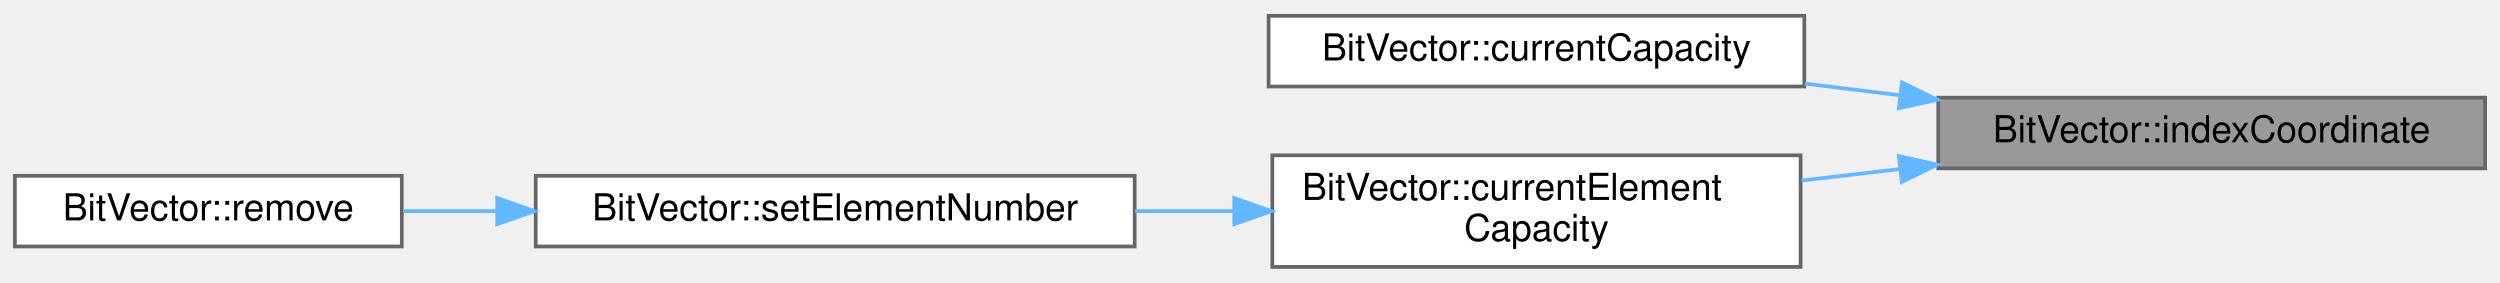
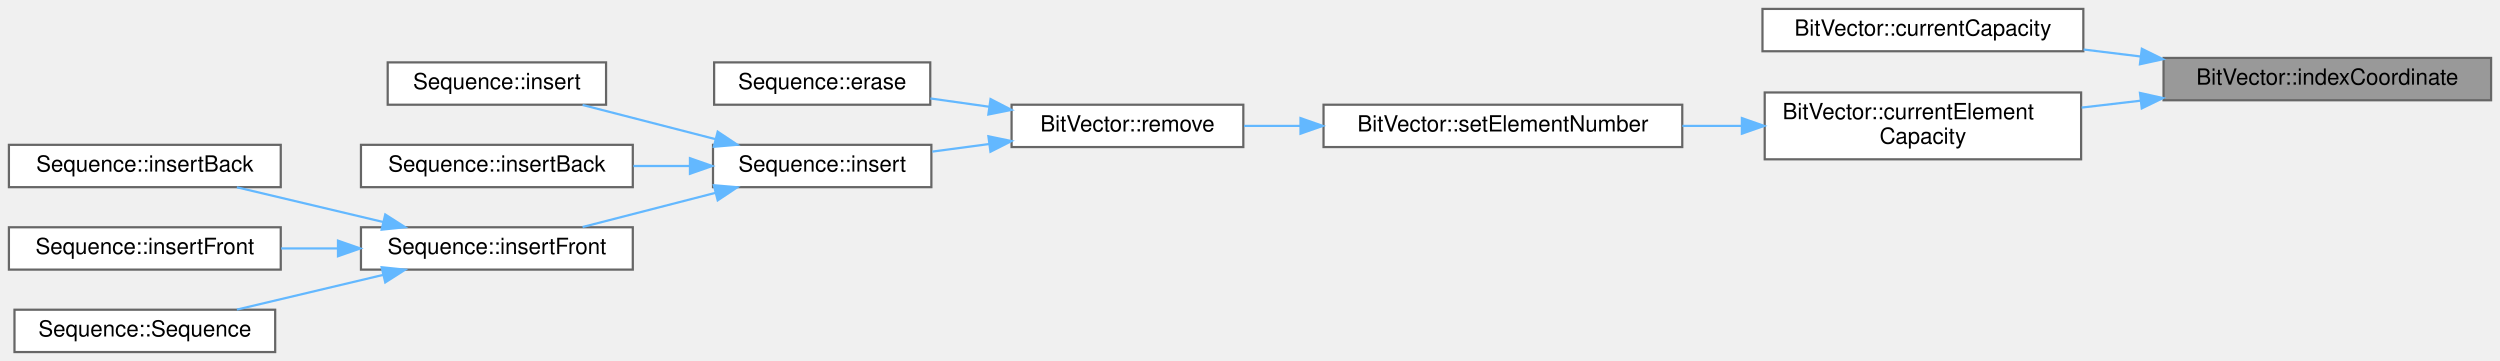
- <svg xmlns="http://www.w3.org/2000/svg" xmlns:xlink="http://www.w3.org/1999/xlink" width="672pt" height="76pt" viewBox="0.00 0.00 672.00 75.50">
-   <g id="graph0" class="graph" transform="scale(1 1) rotate(0) translate(4 71.5)">
+ <svg xmlns="http://www.w3.org/2000/svg" xmlns:xlink="http://www.w3.org/1999/xlink" width="1122pt" height="162pt" viewBox="0.00 0.00 1122.00 162.00">
+   <g id="graph0" class="graph" transform="scale(1 1) rotate(0) translate(4 158)">
    <g id="Node000001" class="node">
      <g id="a_Node000001">
        <a xlink:title="Find the element that correspond to coord .">
-           <polygon fill="#999999" stroke="#666666" points="664,-45.5 517,-45.5 517,-26.5 664,-26.5 664,-45.5" />
-           <text text-anchor="middle" x="590.5" y="-33.5" font-family="Helvetica,sans-Serif" font-size="10.00">BitVector::indexCoordinate</text>
+           <polygon fill="#999999" stroke="#666666" points="1114,-132 967,-132 967,-113 1114,-113 1114,-132" />
+           <text text-anchor="middle" x="1040.5" y="-120" font-family="Helvetica,sans-Serif" font-size="10.00">BitVector::indexCoordinate</text>
        </a>
      </g>
    </g>
    <g id="Node000002" class="node">
      <g id="a_Node000002">
        <a xlink:href="class_bit_vector.html#aed5c03f3a6a9a2e5f3c58fb14768b0b4" target="_top" xlink:title="Say how many items can be hold inside this object with the current BitVector::_data_size:">
-           <polygon fill="white" stroke="#666666" points="481,-67.5 337,-67.5 337,-48.5 481,-48.5 481,-67.5" />
-           <text text-anchor="middle" x="409" y="-55.5" font-family="Helvetica,sans-Serif" font-size="10.00">BitVector::currentCapacity</text>
+           <polygon fill="white" stroke="#666666" points="931,-154 787,-154 787,-135 931,-135 931,-154" />
+           <text text-anchor="middle" x="859" y="-142" font-family="Helvetica,sans-Serif" font-size="10.00">BitVector::currentCapacity</text>
        </a>
      </g>
    </g>
    <g id="edge1_Node000001_Node000002" class="edge">
      <g id="a_edge1_Node000001_Node000002">
        <a xlink:title=" ">
-           <path fill="none" stroke="#63b8ff" d="M506.75,-46.14C498.18,-47.19 489.53,-48.25 481.11,-49.28" />
-           <polygon fill="#63b8ff" stroke="#63b8ff" points="507.25,-49.61 516.75,-44.92 506.4,-42.66 507.25,-49.61" />
+           <path fill="none" stroke="#63b8ff" d="M956.75,-132.64C948.18,-133.69 939.53,-134.75 931.11,-135.78" />
+           <polygon fill="#63b8ff" stroke="#63b8ff" points="957.25,-136.11 966.75,-131.42 956.4,-129.16 957.25,-136.11" />
        </a>
      </g>
    </g>
    <g id="Node000003" class="node">
      <g id="a_Node000003">
        <a xlink:href="class_bit_vector.html#ad64e921d07b9528a532477f282af135c" target="_top" xlink:title="How many element can fit in this vector without having to resize the vector ?">
-           <polygon fill="white" stroke="#666666" points="480,-30 338,-30 338,0 480,0 480,-30" />
-           <text text-anchor="start" x="346" y="-18" font-family="Helvetica,sans-Serif" font-size="10.00">BitVector::currentElement</text>
-           <text text-anchor="middle" x="409" y="-7" font-family="Helvetica,sans-Serif" font-size="10.00">Capacity</text>
+           <polygon fill="white" stroke="#666666" points="930,-116.5 788,-116.5 788,-86.5 930,-86.5 930,-116.5" />
+           <text text-anchor="start" x="796" y="-104.5" font-family="Helvetica,sans-Serif" font-size="10.00">BitVector::currentElement</text>
+           <text text-anchor="middle" x="859" y="-93.5" font-family="Helvetica,sans-Serif" font-size="10.00">Capacity</text>
        </a>
      </g>
    </g>
    <g id="edge2_Node000001_Node000003" class="edge">
      <g id="a_edge2_Node000001_Node000003">
        <a xlink:title=" ">
-           <path fill="none" stroke="#63b8ff" d="M506.79,-26.32C497.91,-25.29 488.95,-24.24 480.24,-23.22" />
-           <polygon fill="#63b8ff" stroke="#63b8ff" points="506.41,-29.8 516.75,-27.49 507.22,-22.85 506.41,-29.8" />
+           <path fill="none" stroke="#63b8ff" d="M956.79,-112.82C947.91,-111.79 938.95,-110.74 930.24,-109.72" />
+           <polygon fill="#63b8ff" stroke="#63b8ff" points="956.41,-116.3 966.75,-113.99 957.22,-109.35 956.41,-116.3" />
        </a>
      </g>
    </g>
    <g id="Node000004" class="node">
      <g id="a_Node000004">
        <a xlink:href="class_bit_vector.html#ad60f42244db2c82260326605916431d3" target="_top" xlink:title="Modify the number of known element in this object.">
-           <polygon fill="white" stroke="#666666" points="301,-24.5 140,-24.5 140,-5.5 301,-5.5 301,-24.5" />
-           <text text-anchor="middle" x="220.5" y="-12.5" font-family="Helvetica,sans-Serif" font-size="10.00">BitVector::setElementNumber</text>
+           <polygon fill="white" stroke="#666666" points="751,-111 590,-111 590,-92 751,-92 751,-111" />
+           <text text-anchor="middle" x="670.5" y="-99" font-family="Helvetica,sans-Serif" font-size="10.00">BitVector::setElementNumber</text>
        </a>
      </g>
    </g>
    <g id="edge3_Node000003_Node000004" class="edge">
      <g id="a_edge3_Node000003_Node000004">
        <a xlink:title=" ">
-           <path fill="none" stroke="#63b8ff" d="M327.54,-15C318.76,-15 309.83,-15 301.06,-15" />
-           <polygon fill="#63b8ff" stroke="#63b8ff" points="327.76,-18.5 337.76,-15 327.76,-11.5 327.76,-18.5" />
+           <path fill="none" stroke="#63b8ff" d="M777.54,-101.5C768.76,-101.5 759.83,-101.5 751.06,-101.5" />
+           <polygon fill="#63b8ff" stroke="#63b8ff" points="777.76,-105 787.76,-101.5 777.76,-98 777.76,-105" />
        </a>
      </g>
    </g>
    <g id="Node000005" class="node">
      <g id="a_Node000005">
        <a xlink:href="class_bit_vector.html#a87f84edf5dd56606b26e8741ba6ced02" target="_top" xlink:title="Remove a number of element from the vector.">
-           <polygon fill="white" stroke="#666666" points="104,-24.5 0,-24.5 0,-5.5 104,-5.5 104,-24.5" />
-           <text text-anchor="middle" x="52" y="-12.5" font-family="Helvetica,sans-Serif" font-size="10.00">BitVector::remove</text>
+           <polygon fill="white" stroke="#666666" points="554,-111 450,-111 450,-92 554,-92 554,-111" />
+           <text text-anchor="middle" x="502" y="-99" font-family="Helvetica,sans-Serif" font-size="10.00">BitVector::remove</text>
        </a>
      </g>
    </g>
    <g id="edge4_Node000004_Node000005" class="edge">
      <g id="a_edge4_Node000004_Node000005">
        <a xlink:title=" ">
-           <path fill="none" stroke="#63b8ff" d="M129.52,-15C120.9,-15 112.38,-15 104.33,-15" />
-           <polygon fill="#63b8ff" stroke="#63b8ff" points="129.66,-18.5 139.66,-15 129.66,-11.5 129.66,-18.5" />
+           <path fill="none" stroke="#63b8ff" d="M579.52,-101.5C570.9,-101.5 562.38,-101.5 554.33,-101.5" />
+           <polygon fill="#63b8ff" stroke="#63b8ff" points="579.66,-105 589.66,-101.5 579.66,-98 579.66,-105" />
+         </a>
+       </g>
+     </g>
+     <g id="Node000006" class="node">
+       <g id="a_Node000006">
+         <a xlink:href="class_sequence.html#a20eb6bdd6f5cba62a251eff4387a525d" target="_top" xlink:title="Remove a portion of the sequence.">
+           <polygon fill="white" stroke="#666666" points="413.5,-130 316.5,-130 316.5,-111 413.5,-111 413.5,-130" />
+           <text text-anchor="middle" x="365" y="-118" font-family="Helvetica,sans-Serif" font-size="10.00">Sequence::erase</text>
+         </a>
+       </g>
+     </g>
+     <g id="edge5_Node000005_Node000006" class="edge">
+       <g id="a_edge5_Node000005_Node000006">
+         <a xlink:title=" ">
+           <path fill="none" stroke="#63b8ff" d="M440.03,-110.08C431.15,-111.33 422.11,-112.6 413.55,-113.81" />
+           <polygon fill="#63b8ff" stroke="#63b8ff" points="440.55,-113.54 449.96,-108.68 439.57,-106.61 440.55,-113.54" />
+         </a>
+       </g>
+     </g>
+     <g id="Node000007" class="node">
+       <g id="a_Node000007">
+         <a xlink:href="class_sequence.html#aa48778c592160ac60319f780817f491c" target="_top" xlink:title="Insert a number of chars at the position position .">
+           <polygon fill="white" stroke="#666666" points="414,-93 316,-93 316,-74 414,-74 414,-93" />
+           <text text-anchor="middle" x="365" y="-81" font-family="Helvetica,sans-Serif" font-size="10.00">Sequence::insert</text>
+         </a>
+       </g>
+     </g>
+     <g id="edge6_Node000005_Node000007" class="edge">
+       <g id="a_edge6_Node000005_Node000007">
+         <a xlink:title=" ">
+           <path fill="none" stroke="#63b8ff" d="M440,-93.37C431.43,-92.22 422.73,-91.06 414.43,-89.96" />
+           <polygon fill="#63b8ff" stroke="#63b8ff" points="439.59,-96.84 449.96,-94.69 440.51,-89.9 439.59,-96.84" />
+         </a>
+       </g>
+     </g>
+     <g id="Node000008" class="node">
+       <g id="a_Node000008">
+         <a xlink:href="class_sequence.html#a3cf6cf5e54782f4d1a2ee07ec519523c" target="_top" xlink:title="Insert a char at the position position .">
+           <polygon fill="white" stroke="#666666" points="268,-130 170,-130 170,-111 268,-111 268,-130" />
+           <text text-anchor="middle" x="219" y="-118" font-family="Helvetica,sans-Serif" font-size="10.00">Sequence::insert</text>
+         </a>
+       </g>
+     </g>
+     <g id="edge7_Node000007_Node000008" class="edge">
+       <g id="a_edge7_Node000007_Node000008">
+         <a xlink:title=" ">
+           <path fill="none" stroke="#63b8ff" d="M317.09,-95.55C297.77,-100.52 275.68,-106.19 257.46,-110.88" />
+           <polygon fill="#63b8ff" stroke="#63b8ff" points="318.1,-98.91 326.92,-93.03 316.36,-92.13 318.1,-98.91" />
+         </a>
+       </g>
+     </g>
+     <g id="Node000009" class="node">
+       <g id="a_Node000009">
+         <a xlink:href="class_sequence.html#aa57fd5a7fdd173374e56006ce1c47bdc" target="_top" xlink:title="Insert a number of chars at the the back of the sequence position .">
+           <polygon fill="white" stroke="#666666" points="280,-93 158,-93 158,-74 280,-74 280,-93" />
+           <text text-anchor="middle" x="219" y="-81" font-family="Helvetica,sans-Serif" font-size="10.00">Sequence::insertBack</text>
+         </a>
+       </g>
+     </g>
+     <g id="edge8_Node000007_Node000009" class="edge">
+       <g id="a_edge8_Node000007_Node000009">
+         <a xlink:title=" ">
+           <path fill="none" stroke="#63b8ff" d="M305.61,-83.5C297.25,-83.5 288.64,-83.5 280.25,-83.5" />
+           <polygon fill="#63b8ff" stroke="#63b8ff" points="305.65,-87 315.65,-83.5 305.65,-80 305.65,-87" />
+         </a>
+       </g>
+     </g>
+     <g id="Node000010" class="node">
+       <g id="a_Node000010">
+         <a xlink:href="class_sequence.html#a092f380b654de9aaa8a770ec0948c454" target="_top" xlink:title="Insert a number of chars at the the front of the sequence position .">
+           <polygon fill="white" stroke="#666666" points="280,-56 158,-56 158,-37 280,-37 280,-56" />
+           <text text-anchor="middle" x="219" y="-44" font-family="Helvetica,sans-Serif" font-size="10.00">Sequence::insertFront</text>
+         </a>
+       </g>
+     </g>
+     <g id="edge9_Node000007_Node000010" class="edge">
+       <g id="a_edge9_Node000007_Node000010">
+         <a xlink:title=" ">
+           <path fill="none" stroke="#63b8ff" d="M317.09,-71.45C297.77,-66.48 275.68,-60.81 257.46,-56.12" />
+           <polygon fill="#63b8ff" stroke="#63b8ff" points="316.36,-74.87 326.92,-73.97 318.1,-68.09 316.36,-74.87" />
+         </a>
+       </g>
+     </g>
+     <g id="Node000011" class="node">
+       <g id="a_Node000011">
+         <a xlink:href="class_sequence.html#a16e70626e330194c1507ed339c9c629c" target="_top" xlink:title="Insert a char at the the back of the sequence position .">
+           <polygon fill="white" stroke="#666666" points="122,-93 0,-93 0,-74 122,-74 122,-93" />
+           <text text-anchor="middle" x="61" y="-81" font-family="Helvetica,sans-Serif" font-size="10.00">Sequence::insertBack</text>
+         </a>
+       </g>
+     </g>
+     <g id="edge10_Node000010_Node000011" class="edge">
+       <g id="a_edge10_Node000010_Node000011">
+         <a xlink:title=" ">
+           <path fill="none" stroke="#63b8ff" d="M168.01,-58.36C146.78,-63.39 122.36,-69.18 102.31,-73.94" />
+           <polygon fill="#63b8ff" stroke="#63b8ff" points="168.9,-61.74 177.83,-56.03 167.29,-54.93 168.9,-61.74" />
+         </a>
+       </g>
+     </g>
+     <g id="Node000012" class="node">
+       <g id="a_Node000012">
+         <a xlink:href="class_sequence.html#a1fa6868ce587e1f3d779bb226cfda548" target="_top" xlink:title="Insert a char at the the front of the sequence position .">
+           <polygon fill="white" stroke="#666666" points="122,-56 0,-56 0,-37 122,-37 122,-56" />
+           <text text-anchor="middle" x="61" y="-44" font-family="Helvetica,sans-Serif" font-size="10.00">Sequence::insertFront</text>
+         </a>
+       </g>
+     </g>
+     <g id="edge11_Node000010_Node000012" class="edge">
+       <g id="a_edge11_Node000010_Node000012">
+         <a xlink:title=" ">
+           <path fill="none" stroke="#63b8ff" d="M147.46,-46.5C139.01,-46.5 130.44,-46.5 122.15,-46.5" />
+           <polygon fill="#63b8ff" stroke="#63b8ff" points="147.69,-50 157.69,-46.5 147.69,-43 147.69,-50" />
+         </a>
+       </g>
+     </g>
+     <g id="Node000013" class="node">
+       <g id="a_Node000013">
+         <a xlink:href="class_sequence.html#ae293cd5124445b604bbcba3a5f01a48a" target="_top" xlink:title="Main Constructor. Construct a new Sequence object.">
+           <polygon fill="white" stroke="#666666" points="119.5,-19 2.5,-19 2.5,0 119.5,0 119.5,-19" />
+           <text text-anchor="middle" x="61" y="-7" font-family="Helvetica,sans-Serif" font-size="10.00">Sequence::Sequence</text>
+         </a>
+       </g>
+     </g>
+     <g id="edge12_Node000010_Node000013" class="edge">
+       <g id="a_edge12_Node000010_Node000013">
+         <a xlink:title=" ">
+           <path fill="none" stroke="#63b8ff" d="M168.01,-34.64C146.78,-29.61 122.36,-23.82 102.31,-19.06" />
+           <polygon fill="#63b8ff" stroke="#63b8ff" points="167.29,-38.07 177.83,-36.97 168.9,-31.26 167.29,-38.07" />
        </a>
      </g>
    </g>
  </g>
</svg>
